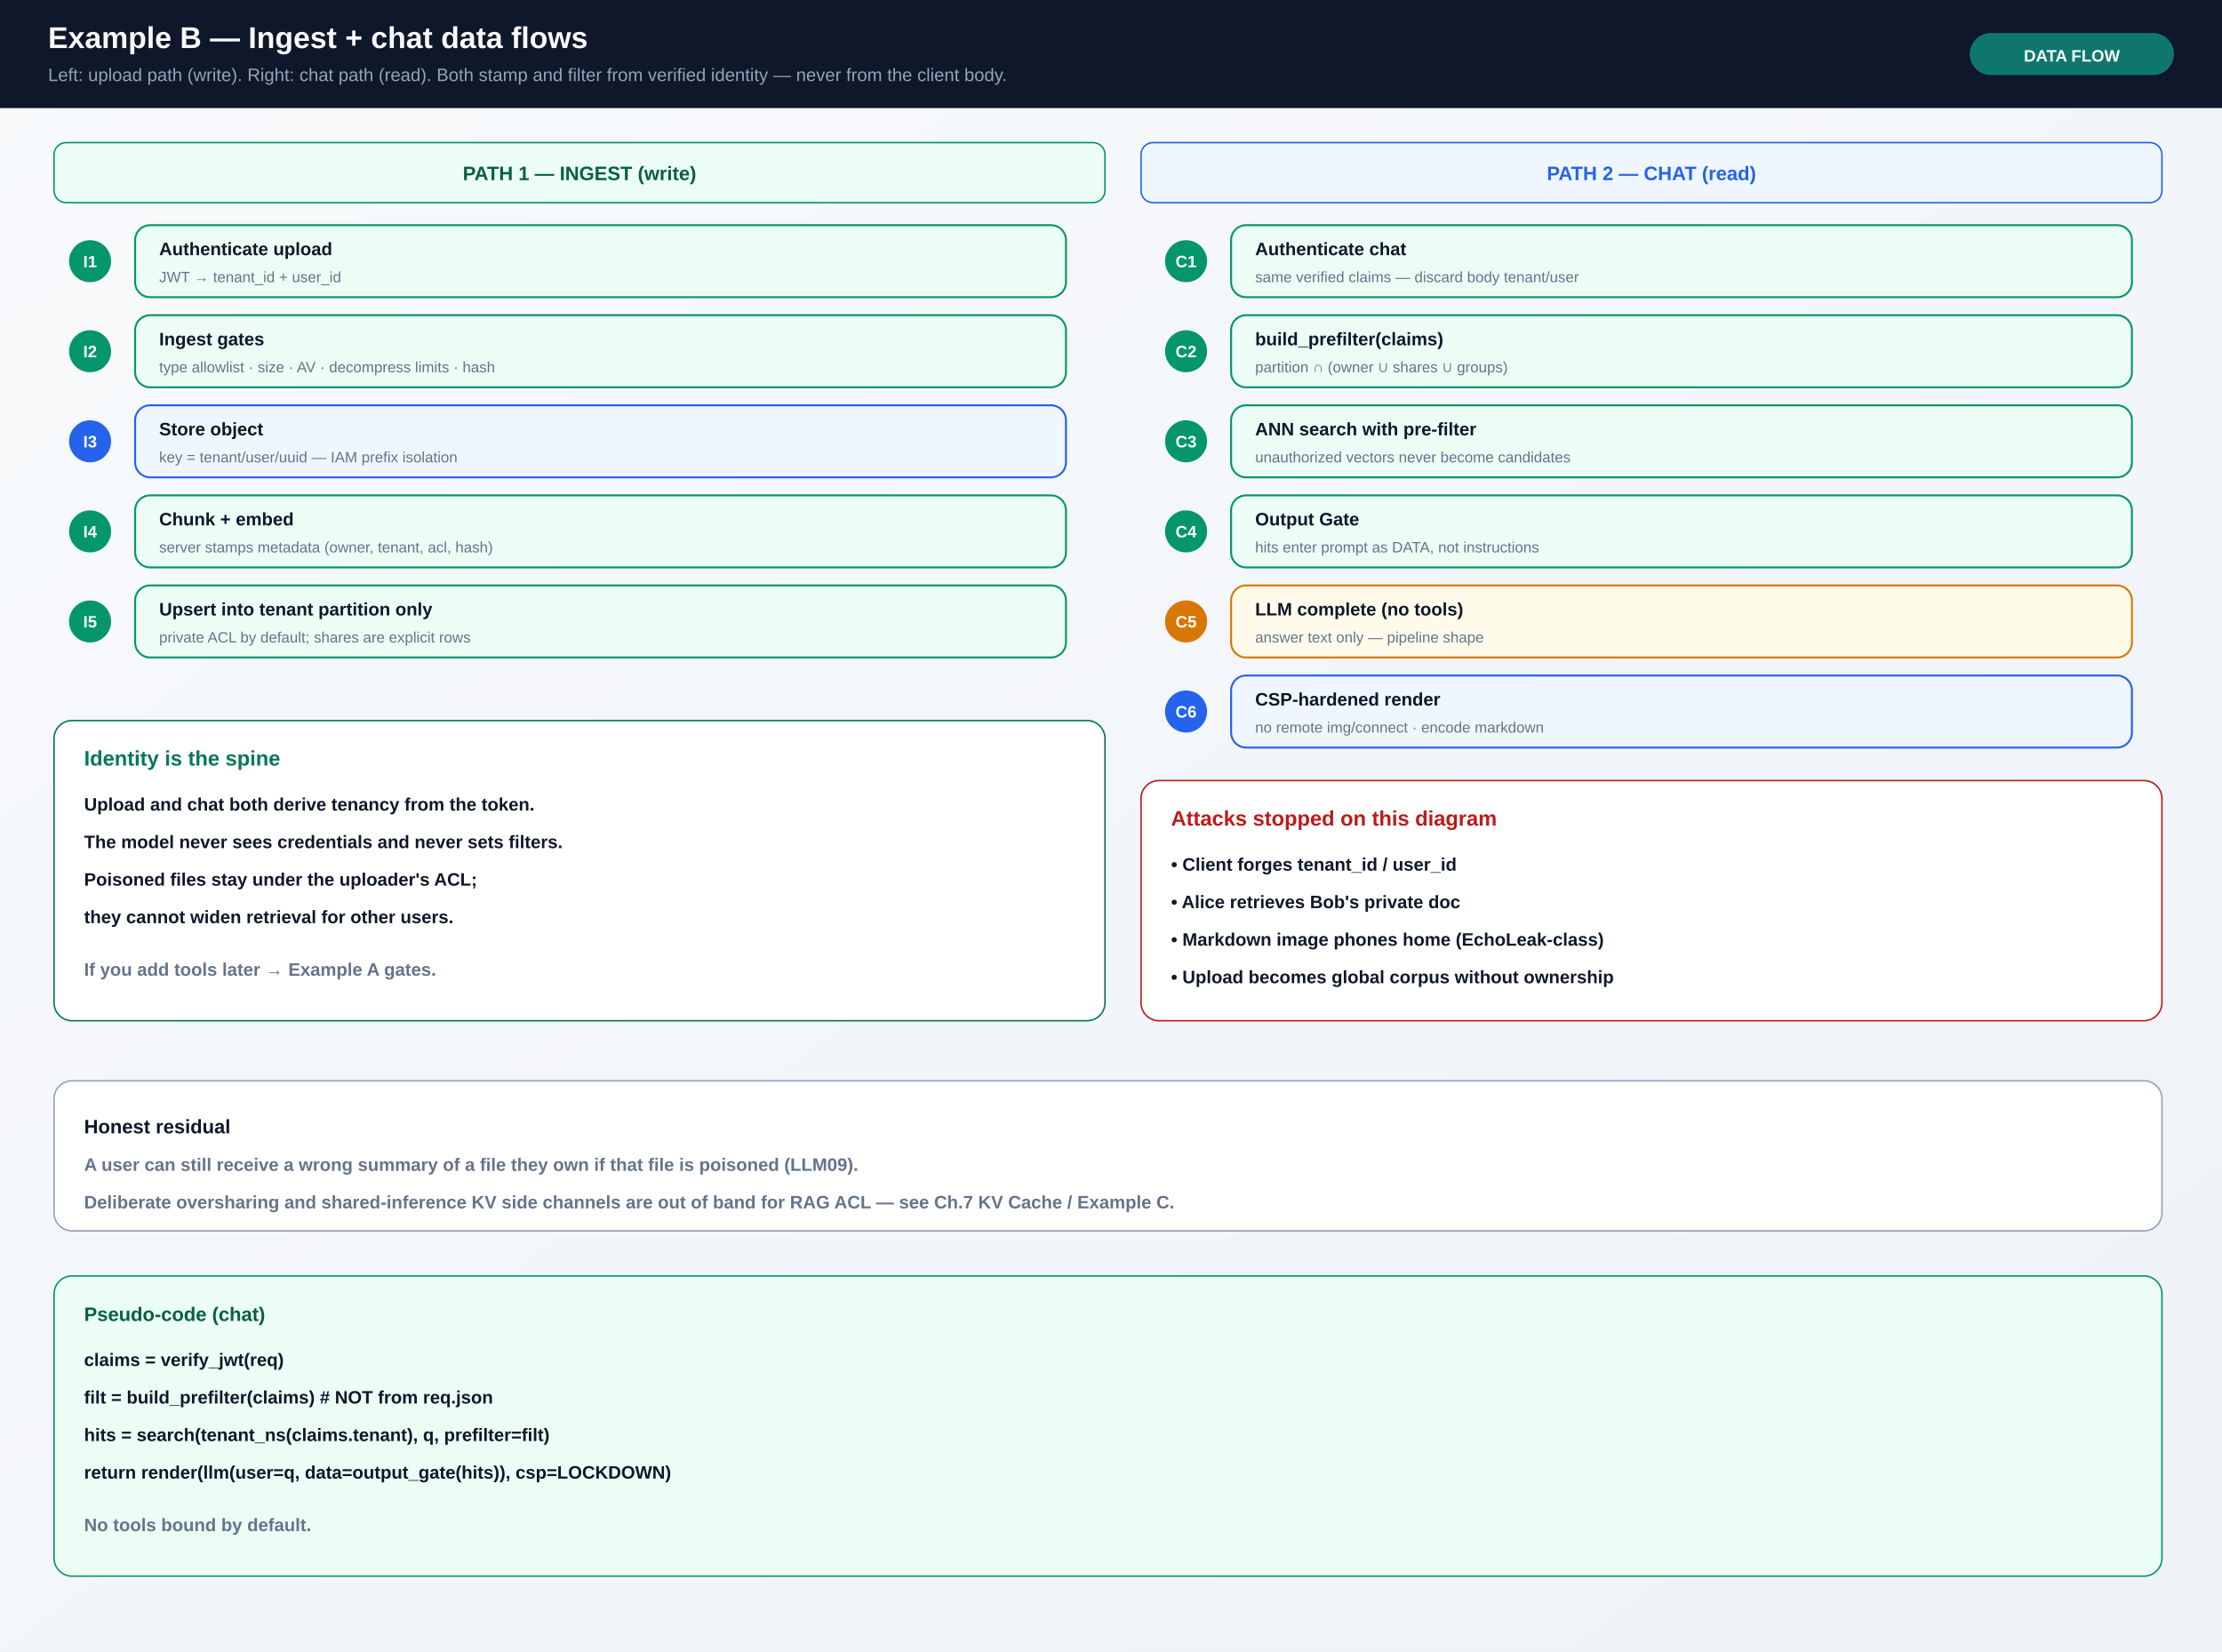
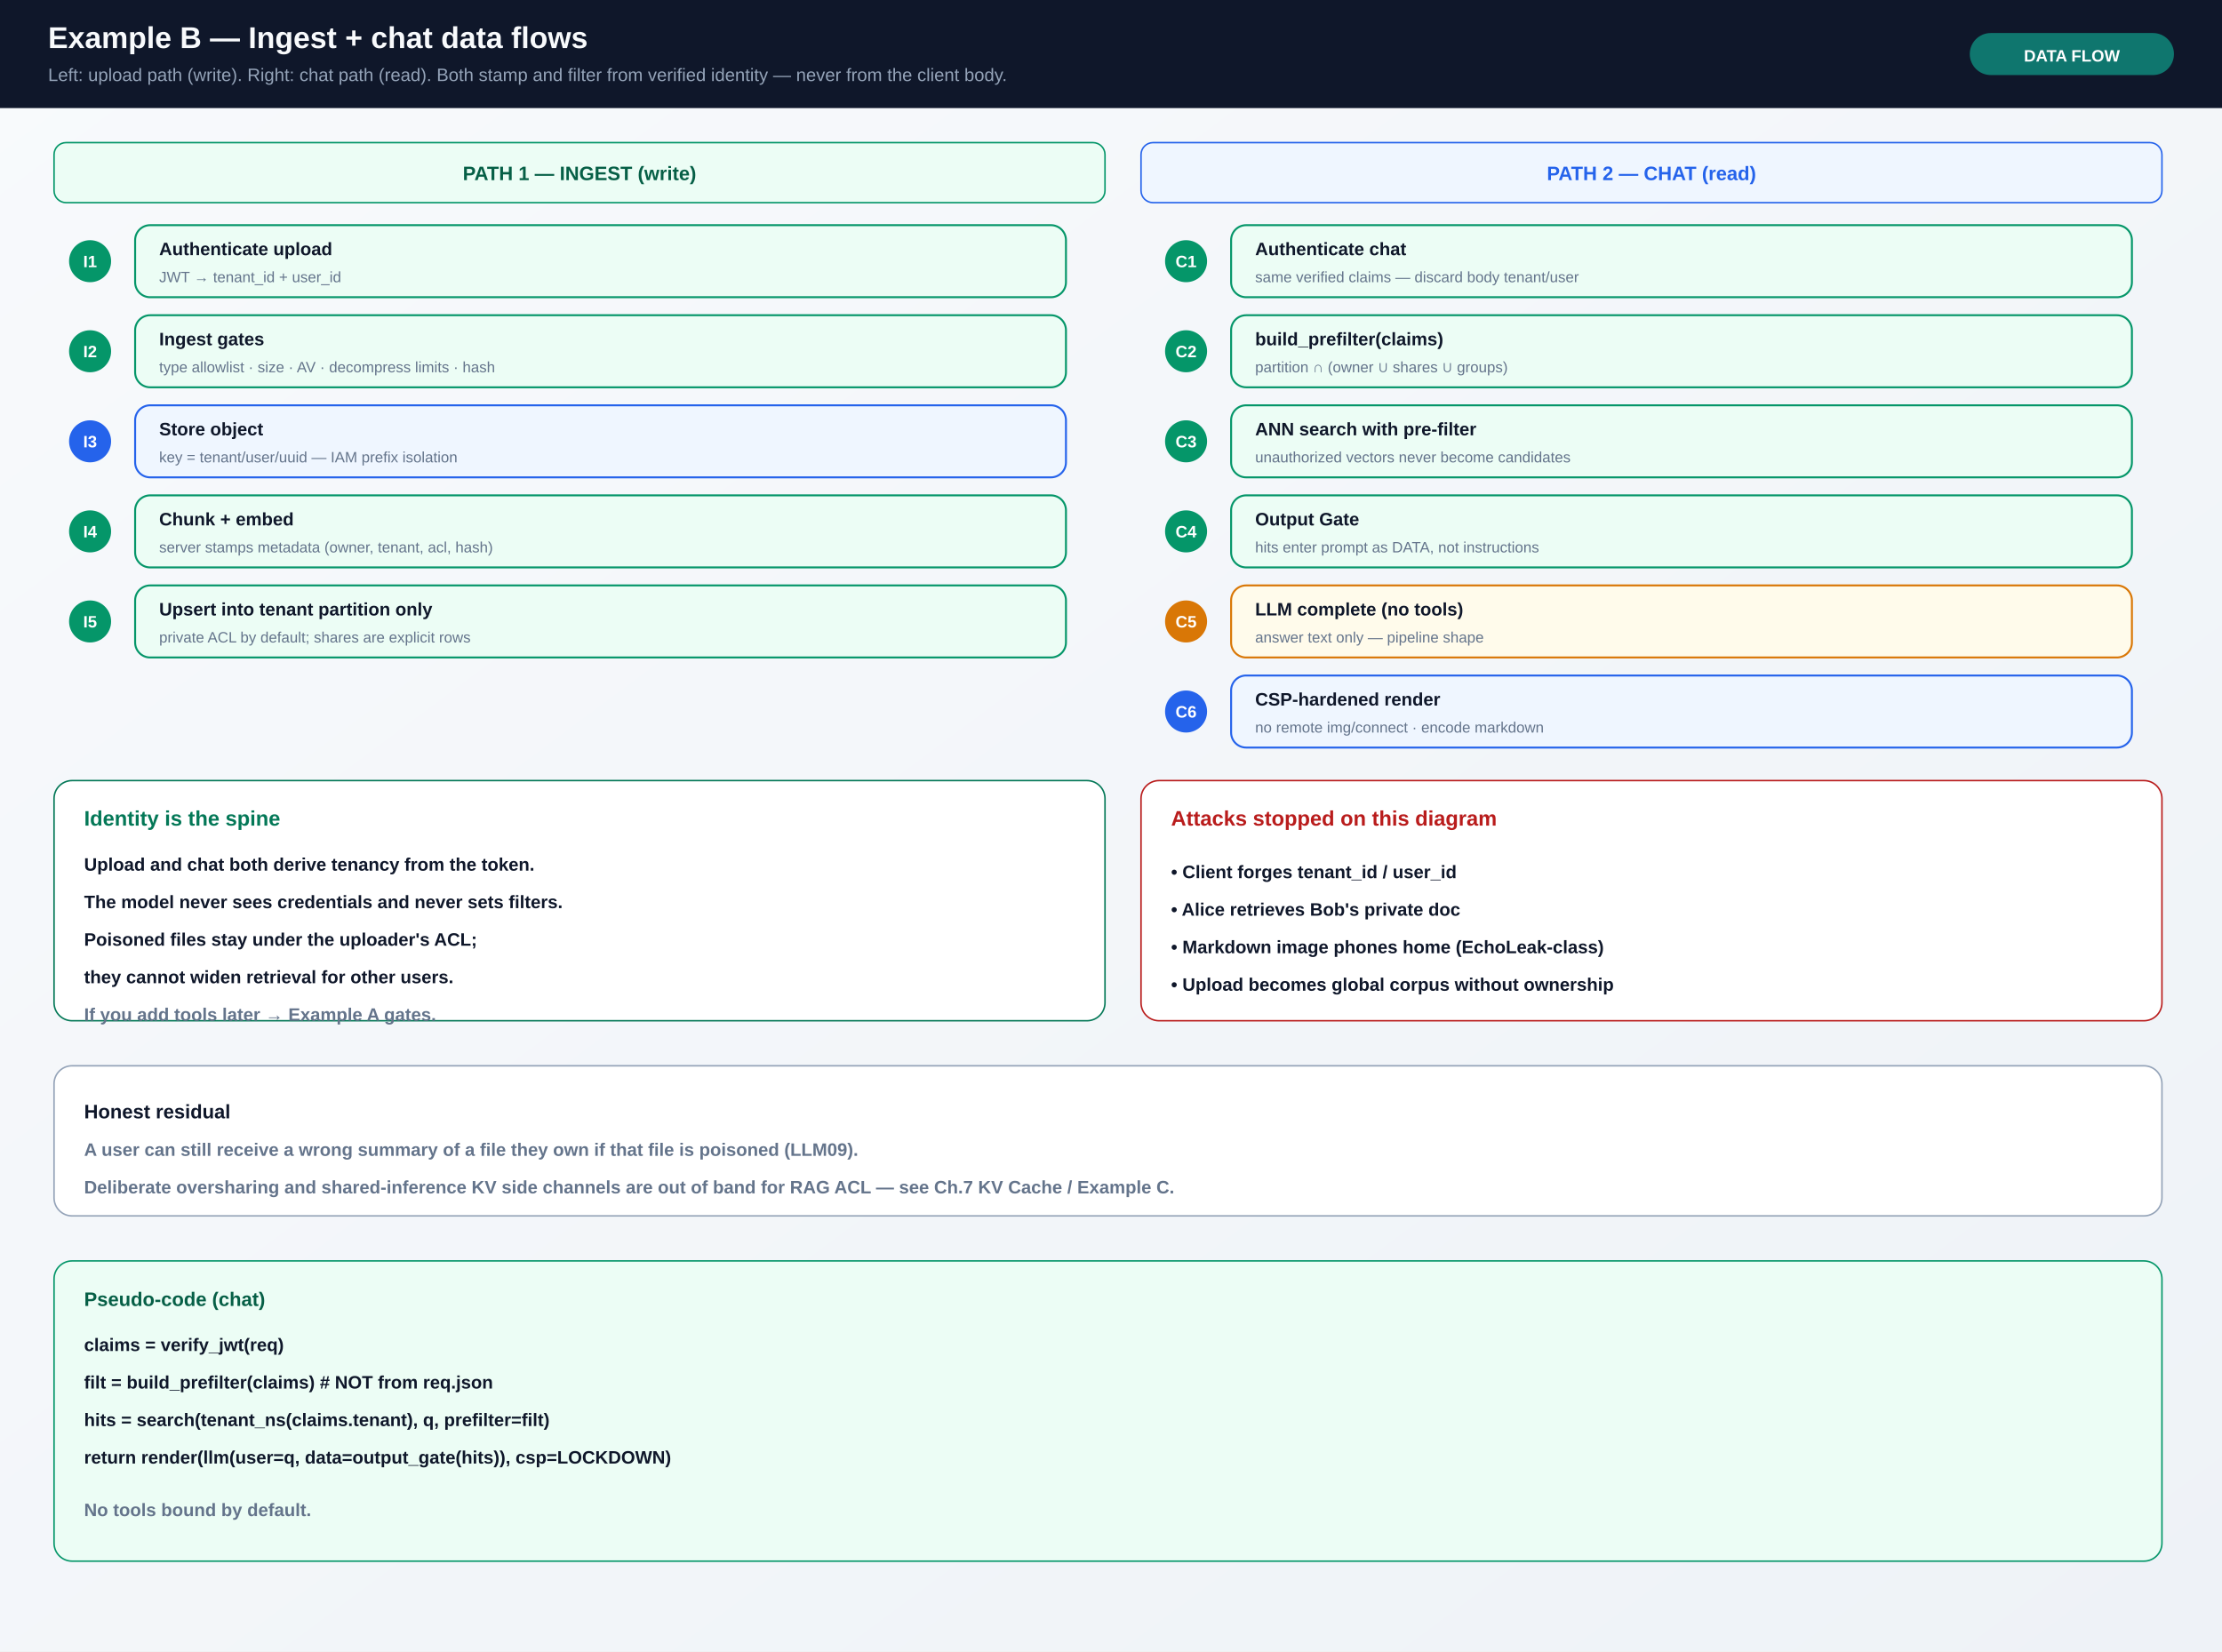
<svg xmlns="http://www.w3.org/2000/svg" width="1480" height="1100" viewBox="0 0 1480 1100">
  <defs>
-     <marker id="b15arr" viewBox="0 0 10 10" refX="9" refY="5" markerWidth="7" markerHeight="7" orient="auto-start-reverse">
+     <marker id="b15arr" markerUnits="userSpaceOnUse" viewBox="0 0 10 10" refX="10" refY="5" markerWidth="9" markerHeight="9" orient="auto">
      <path d="M 0 0 L 10 5 L 0 10 z" fill="#0F172A" />
    </marker>
-     <marker id="b15arrG" viewBox="0 0 10 10" refX="9" refY="5" markerWidth="7" markerHeight="7" orient="auto-start-reverse">
+     <marker id="b15arrG" markerUnits="userSpaceOnUse" viewBox="0 0 10 10" refX="10" refY="5" markerWidth="9" markerHeight="9" orient="auto">
      <path d="M 0 0 L 10 5 L 0 10 z" fill="#047857" />
    </marker>
-     <marker id="b15arrR" viewBox="0 0 10 10" refX="9" refY="5" markerWidth="7" markerHeight="7" orient="auto-start-reverse">
+     <marker id="b15arrR" markerUnits="userSpaceOnUse" viewBox="0 0 10 10" refX="10" refY="5" markerWidth="9" markerHeight="9" orient="auto">
      <path d="M 0 0 L 10 5 L 0 10 z" fill="#B91C1C" />
    </marker>
    <filter id="b15soft" x="-8%" y="-8%" width="116%" height="116%">
      <feDropShadow dx="0" dy="2" stdDeviation="2.5" flood-color="#0F172A" flood-opacity="0.08" />
    </filter>
    <linearGradient id="b15bg" x1="0" y1="0" x2="1" y2="1">
      <stop offset="0%" stop-color="#F8FAFC" />
      <stop offset="100%" stop-color="#EEF2F7" />
    </linearGradient>
  </defs>
  <rect width="1480" height="1100" fill="url(#b15bg)" />
  <rect width="1480" height="72" fill="#0F172A" />
  <text x="32" y="32" font-family="Segoe UI, Helvetica Neue, Arial, sans-serif" font-size="20" font-weight="700" fill="#F8FAFC">Example B — Ingest + chat data flows</text>
  <text x="32" y="54" font-family="Segoe UI, Helvetica Neue, Arial, sans-serif" font-size="12" fill="#94A3B8">Left: upload path (write). Right: chat path (read). Both stamp and filter from verified identity — never from the client body.</text>
  <rect x="1312" y="22" rx="14" width="136" height="28" fill="#0F766E" />
  <text x="1380" y="41" text-anchor="middle" font-family="Segoe UI, Helvetica Neue, Arial, sans-serif" font-size="11" font-weight="700" fill="#fff">DATA FLOW</text>
  <rect x="36" y="95" width="700" height="40" rx="8" fill="#ECFDF5" stroke="#059669" />
  <text x="386" y="120" text-anchor="middle" font-family="Segoe UI, Helvetica Neue, Arial, sans-serif" font-size="13" font-weight="600" fill="#065F46">PATH 1 — INGEST (write)</text>
  <circle cx="60" cy="174" r="14" fill="#059669" />
  <text x="60" y="178" text-anchor="middle" font-family="Segoe UI, Helvetica Neue, Arial, sans-serif" font-size="11" font-weight="800" fill="#fff">I1</text>
  <rect x="90" y="150" width="620" height="48" rx="10" fill="#ECFDF5" stroke="#059669" stroke-width="1.3" />
  <text x="106" y="170" font-family="Segoe UI, Helvetica Neue, Arial, sans-serif" font-size="12" font-weight="700" fill="#0F172A">Authenticate upload</text>
  <text x="106" y="188" font-family="Segoe UI, Helvetica Neue, Arial, sans-serif" font-size="10" fill="#64748B">JWT → tenant_id + user_id</text>
  <circle cx="60" cy="234" r="14" fill="#059669" />
  <text x="60" y="238" text-anchor="middle" font-family="Segoe UI, Helvetica Neue, Arial, sans-serif" font-size="11" font-weight="800" fill="#fff">I2</text>
  <rect x="90" y="210" width="620" height="48" rx="10" fill="#ECFDF5" stroke="#059669" stroke-width="1.3" />
  <text x="106" y="230" font-family="Segoe UI, Helvetica Neue, Arial, sans-serif" font-size="12" font-weight="700" fill="#0F172A">Ingest gates</text>
  <text x="106" y="248" font-family="Segoe UI, Helvetica Neue, Arial, sans-serif" font-size="10" fill="#64748B">type allowlist · size · AV · decompress limits · hash</text>
  <circle cx="60" cy="294" r="14" fill="#2563EB" />
  <text x="60" y="298" text-anchor="middle" font-family="Segoe UI, Helvetica Neue, Arial, sans-serif" font-size="11" font-weight="800" fill="#fff">I3</text>
  <rect x="90" y="270" width="620" height="48" rx="10" fill="#EFF6FF" stroke="#2563EB" stroke-width="1.3" />
  <text x="106" y="290" font-family="Segoe UI, Helvetica Neue, Arial, sans-serif" font-size="12" font-weight="700" fill="#0F172A">Store object</text>
  <text x="106" y="308" font-family="Segoe UI, Helvetica Neue, Arial, sans-serif" font-size="10" fill="#64748B">key = tenant/user/uuid — IAM prefix isolation</text>
  <circle cx="60" cy="354" r="14" fill="#059669" />
  <text x="60" y="358" text-anchor="middle" font-family="Segoe UI, Helvetica Neue, Arial, sans-serif" font-size="11" font-weight="800" fill="#fff">I4</text>
  <rect x="90" y="330" width="620" height="48" rx="10" fill="#ECFDF5" stroke="#059669" stroke-width="1.3" />
  <text x="106" y="350" font-family="Segoe UI, Helvetica Neue, Arial, sans-serif" font-size="12" font-weight="700" fill="#0F172A">Chunk + embed</text>
  <text x="106" y="368" font-family="Segoe UI, Helvetica Neue, Arial, sans-serif" font-size="10" fill="#64748B">server stamps metadata (owner, tenant, acl, hash)</text>
  <circle cx="60" cy="414" r="14" fill="#059669" />
  <text x="60" y="418" text-anchor="middle" font-family="Segoe UI, Helvetica Neue, Arial, sans-serif" font-size="11" font-weight="800" fill="#fff">I5</text>
  <rect x="90" y="390" width="620" height="48" rx="10" fill="#ECFDF5" stroke="#059669" stroke-width="1.3" />
  <text x="106" y="410" font-family="Segoe UI, Helvetica Neue, Arial, sans-serif" font-size="12" font-weight="700" fill="#0F172A">Upsert into tenant partition only</text>
  <text x="106" y="428" font-family="Segoe UI, Helvetica Neue, Arial, sans-serif" font-size="10" fill="#64748B">private ACL by default; shares are explicit rows</text>
  <rect x="760" y="95" width="680" height="40" rx="8" fill="#EFF6FF" stroke="#2563EB" />
  <text x="1100" y="120" text-anchor="middle" font-family="Segoe UI, Helvetica Neue, Arial, sans-serif" font-size="13" font-weight="600" fill="#2563EB">PATH 2 — CHAT (read)</text>
  <circle cx="790" cy="174" r="14" fill="#059669" />
  <text x="790" y="178" text-anchor="middle" font-family="Segoe UI, Helvetica Neue, Arial, sans-serif" font-size="11" font-weight="800" fill="#fff">C1</text>
  <rect x="820" y="150" width="600" height="48" rx="10" fill="#ECFDF5" stroke="#059669" stroke-width="1.3" />
  <text x="836" y="170" font-family="Segoe UI, Helvetica Neue, Arial, sans-serif" font-size="12" font-weight="700" fill="#0F172A">Authenticate chat</text>
  <text x="836" y="188" font-family="Segoe UI, Helvetica Neue, Arial, sans-serif" font-size="10" fill="#64748B">same verified claims — discard body tenant/user</text>
  <circle cx="790" cy="234" r="14" fill="#059669" />
  <text x="790" y="238" text-anchor="middle" font-family="Segoe UI, Helvetica Neue, Arial, sans-serif" font-size="11" font-weight="800" fill="#fff">C2</text>
  <rect x="820" y="210" width="600" height="48" rx="10" fill="#ECFDF5" stroke="#059669" stroke-width="1.3" />
  <text x="836" y="230" font-family="Segoe UI, Helvetica Neue, Arial, sans-serif" font-size="12" font-weight="700" fill="#0F172A">build_prefilter(claims)</text>
  <text x="836" y="248" font-family="Segoe UI, Helvetica Neue, Arial, sans-serif" font-size="10" fill="#64748B">partition ∩ (owner ∪ shares ∪ groups)</text>
  <circle cx="790" cy="294" r="14" fill="#059669" />
  <text x="790" y="298" text-anchor="middle" font-family="Segoe UI, Helvetica Neue, Arial, sans-serif" font-size="11" font-weight="800" fill="#fff">C3</text>
  <rect x="820" y="270" width="600" height="48" rx="10" fill="#ECFDF5" stroke="#059669" stroke-width="1.3" />
  <text x="836" y="290" font-family="Segoe UI, Helvetica Neue, Arial, sans-serif" font-size="12" font-weight="700" fill="#0F172A">ANN search with pre-filter</text>
  <text x="836" y="308" font-family="Segoe UI, Helvetica Neue, Arial, sans-serif" font-size="10" fill="#64748B">unauthorized vectors never become candidates</text>
  <circle cx="790" cy="354" r="14" fill="#059669" />
  <text x="790" y="358" text-anchor="middle" font-family="Segoe UI, Helvetica Neue, Arial, sans-serif" font-size="11" font-weight="800" fill="#fff">C4</text>
  <rect x="820" y="330" width="600" height="48" rx="10" fill="#ECFDF5" stroke="#059669" stroke-width="1.3" />
  <text x="836" y="350" font-family="Segoe UI, Helvetica Neue, Arial, sans-serif" font-size="12" font-weight="700" fill="#0F172A">Output Gate</text>
  <text x="836" y="368" font-family="Segoe UI, Helvetica Neue, Arial, sans-serif" font-size="10" fill="#64748B">hits enter prompt as DATA, not instructions</text>
  <circle cx="790" cy="414" r="14" fill="#D97706" />
  <text x="790" y="418" text-anchor="middle" font-family="Segoe UI, Helvetica Neue, Arial, sans-serif" font-size="11" font-weight="800" fill="#fff">C5</text>
  <rect x="820" y="390" width="600" height="48" rx="10" fill="#FFFBEB" stroke="#D97706" stroke-width="1.3" />
  <text x="836" y="410" font-family="Segoe UI, Helvetica Neue, Arial, sans-serif" font-size="12" font-weight="700" fill="#0F172A">LLM complete (no tools)</text>
  <text x="836" y="428" font-family="Segoe UI, Helvetica Neue, Arial, sans-serif" font-size="10" fill="#64748B">answer text only — pipeline shape</text>
  <circle cx="790" cy="474" r="14" fill="#2563EB" />
  <text x="790" y="478" text-anchor="middle" font-family="Segoe UI, Helvetica Neue, Arial, sans-serif" font-size="11" font-weight="800" fill="#fff">C6</text>
  <rect x="820" y="450" width="600" height="48" rx="10" fill="#EFF6FF" stroke="#2563EB" stroke-width="1.3" />
  <text x="836" y="470" font-family="Segoe UI, Helvetica Neue, Arial, sans-serif" font-size="12" font-weight="700" fill="#0F172A">CSP-hardened render</text>
  <text x="836" y="488" font-family="Segoe UI, Helvetica Neue, Arial, sans-serif" font-size="10" fill="#64748B">no remote img/connect · encode markdown</text>
-   <rect x="36" y="480" width="700" height="200" rx="12" fill="#FFFFFF" stroke="#047857" />
-   <text x="56" y="510" text-anchor="start" font-family="Segoe UI, Helvetica Neue, Arial, sans-serif" font-size="14" font-weight="800" fill="#047857">Identity is the spine</text>
-   <text x="56" y="540" text-anchor="start" font-family="Segoe UI, Helvetica Neue, Arial, sans-serif" font-size="12" font-weight="600" fill="#0F172A">Upload and chat both derive tenancy from the token.</text>
-   <text x="56" y="565" text-anchor="start" font-family="Segoe UI, Helvetica Neue, Arial, sans-serif" font-size="12" font-weight="600" fill="#0F172A">The model never sees credentials and never sets filters.</text>
-   <text x="56" y="590" text-anchor="start" font-family="Segoe UI, Helvetica Neue, Arial, sans-serif" font-size="12" font-weight="600" fill="#0F172A">Poisoned files stay under the uploader's ACL;</text>
-   <text x="56" y="615" text-anchor="start" font-family="Segoe UI, Helvetica Neue, Arial, sans-serif" font-size="12" font-weight="600" fill="#0F172A">they cannot widen retrieval for other users.</text>
-   <text x="56" y="650" text-anchor="start" font-family="Segoe UI, Helvetica Neue, Arial, sans-serif" font-size="12" font-weight="600" fill="#64748B">If you add tools later → Example A gates.</text>
+   <rect x="36" y="520" width="700" height="160" rx="12" fill="#FFFFFF" stroke="#047857" />
+   <text x="56" y="550" text-anchor="start" font-family="Segoe UI, Helvetica Neue, Arial, sans-serif" font-size="14" font-weight="800" fill="#047857">Identity is the spine</text>
+   <text x="56" y="580" text-anchor="start" font-family="Segoe UI, Helvetica Neue, Arial, sans-serif" font-size="12" font-weight="600" fill="#0F172A">Upload and chat both derive tenancy from the token.</text>
+   <text x="56" y="605" text-anchor="start" font-family="Segoe UI, Helvetica Neue, Arial, sans-serif" font-size="12" font-weight="600" fill="#0F172A">The model never sees credentials and never sets filters.</text>
+   <text x="56" y="630" text-anchor="start" font-family="Segoe UI, Helvetica Neue, Arial, sans-serif" font-size="12" font-weight="600" fill="#0F172A">Poisoned files stay under the uploader's ACL;</text>
+   <text x="56" y="655" text-anchor="start" font-family="Segoe UI, Helvetica Neue, Arial, sans-serif" font-size="12" font-weight="600" fill="#0F172A">they cannot widen retrieval for other users.</text>
+   <text x="56" y="680" text-anchor="start" font-family="Segoe UI, Helvetica Neue, Arial, sans-serif" font-size="12" font-weight="600" fill="#64748B">If you add tools later → Example A gates.</text>
  <rect x="760" y="520" width="680" height="160" rx="12" fill="#FFFFFF" stroke="#B91C1C" />
  <text x="780" y="550" text-anchor="start" font-family="Segoe UI, Helvetica Neue, Arial, sans-serif" font-size="14" font-weight="800" fill="#B91C1C">Attacks stopped on this diagram</text>
-   <text x="780" y="580" text-anchor="start" font-family="Segoe UI, Helvetica Neue, Arial, sans-serif" font-size="12" font-weight="600" fill="#0F172A">• Client forges tenant_id / user_id</text>
-   <text x="780" y="605" text-anchor="start" font-family="Segoe UI, Helvetica Neue, Arial, sans-serif" font-size="12" font-weight="600" fill="#0F172A">• Alice retrieves Bob's private doc</text>
-   <text x="780" y="630" text-anchor="start" font-family="Segoe UI, Helvetica Neue, Arial, sans-serif" font-size="12" font-weight="600" fill="#0F172A">• Markdown image phones home (EchoLeak-class)</text>
-   <text x="780" y="655" text-anchor="start" font-family="Segoe UI, Helvetica Neue, Arial, sans-serif" font-size="12" font-weight="600" fill="#0F172A">• Upload becomes global corpus without ownership</text>
-   <rect x="36" y="720" width="1404" height="100" rx="12" fill="#FFFFFF" stroke="#94A3B8" />
-   <text x="56" y="755" text-anchor="start" font-family="Segoe UI, Helvetica Neue, Arial, sans-serif" font-size="13" font-weight="800" fill="#0F172A">Honest residual</text>
-   <text x="56" y="780" text-anchor="start" font-family="Segoe UI, Helvetica Neue, Arial, sans-serif" font-size="12" font-weight="600" fill="#64748B">A user can still receive a wrong summary of a file they own if that file is poisoned (LLM09).</text>
-   <text x="56" y="805" text-anchor="start" font-family="Segoe UI, Helvetica Neue, Arial, sans-serif" font-size="12" font-weight="600" fill="#64748B">Deliberate oversharing and shared-inference KV side channels are out of band for RAG ACL — see Ch.7 KV Cache / Example C.</text>
-   <rect x="36" y="850" width="1404" height="200" rx="12" fill="#ECFDF5" stroke="#059669" />
-   <text x="56" y="880" text-anchor="start" font-family="Segoe UI, Helvetica Neue, Arial, sans-serif" font-size="13" font-weight="800" fill="#065F46">Pseudo-code (chat)</text>
-   <text x="56" y="910" text-anchor="start" font-family="Segoe UI, Helvetica Neue, Arial, sans-serif" font-size="12" font-weight="600" fill="#0F172A">claims = verify_jwt(req)</text>
-   <text x="56" y="935" text-anchor="start" font-family="Segoe UI, Helvetica Neue, Arial, sans-serif" font-size="12" font-weight="600" fill="#0F172A">filt = build_prefilter(claims)          # NOT from req.json</text>
-   <text x="56" y="960" text-anchor="start" font-family="Segoe UI, Helvetica Neue, Arial, sans-serif" font-size="12" font-weight="600" fill="#0F172A">hits = search(tenant_ns(claims.tenant), q, prefilter=filt)</text>
-   <text x="56" y="985" text-anchor="start" font-family="Segoe UI, Helvetica Neue, Arial, sans-serif" font-size="12" font-weight="600" fill="#0F172A">return render(llm(user=q, data=output_gate(hits)), csp=LOCKDOWN)</text>
-   <text x="56" y="1020" text-anchor="start" font-family="Segoe UI, Helvetica Neue, Arial, sans-serif" font-size="12" font-weight="600" fill="#64748B">No tools bound by default.</text>
+   <text x="780" y="585" text-anchor="start" font-family="Segoe UI, Helvetica Neue, Arial, sans-serif" font-size="12" font-weight="600" fill="#0F172A">• Client forges tenant_id / user_id</text>
+   <text x="780" y="610" text-anchor="start" font-family="Segoe UI, Helvetica Neue, Arial, sans-serif" font-size="12" font-weight="600" fill="#0F172A">• Alice retrieves Bob's private doc</text>
+   <text x="780" y="635" text-anchor="start" font-family="Segoe UI, Helvetica Neue, Arial, sans-serif" font-size="12" font-weight="600" fill="#0F172A">• Markdown image phones home (EchoLeak-class)</text>
+   <text x="780" y="660" text-anchor="start" font-family="Segoe UI, Helvetica Neue, Arial, sans-serif" font-size="12" font-weight="600" fill="#0F172A">• Upload becomes global corpus without ownership</text>
+   <rect x="36" y="710" width="1404" height="100" rx="12" fill="#FFFFFF" stroke="#94A3B8" />
+   <text x="56" y="745" text-anchor="start" font-family="Segoe UI, Helvetica Neue, Arial, sans-serif" font-size="13" font-weight="800" fill="#0F172A">Honest residual</text>
+   <text x="56" y="770" text-anchor="start" font-family="Segoe UI, Helvetica Neue, Arial, sans-serif" font-size="12" font-weight="600" fill="#64748B">A user can still receive a wrong summary of a file they own if that file is poisoned (LLM09).</text>
+   <text x="56" y="795" text-anchor="start" font-family="Segoe UI, Helvetica Neue, Arial, sans-serif" font-size="12" font-weight="600" fill="#64748B">Deliberate oversharing and shared-inference KV side channels are out of band for RAG ACL — see Ch.7 KV Cache / Example C.</text>
+   <rect x="36" y="840" width="1404" height="200" rx="12" fill="#ECFDF5" stroke="#059669" />
+   <text x="56" y="870" text-anchor="start" font-family="Segoe UI, Helvetica Neue, Arial, sans-serif" font-size="13" font-weight="800" fill="#065F46">Pseudo-code (chat)</text>
+   <text x="56" y="900" text-anchor="start" font-family="Segoe UI, Helvetica Neue, Arial, sans-serif" font-size="12" font-weight="600" fill="#0F172A">claims = verify_jwt(req)</text>
+   <text x="56" y="925" text-anchor="start" font-family="Segoe UI, Helvetica Neue, Arial, sans-serif" font-size="12" font-weight="600" fill="#0F172A">filt = build_prefilter(claims)          # NOT from req.json</text>
+   <text x="56" y="950" text-anchor="start" font-family="Segoe UI, Helvetica Neue, Arial, sans-serif" font-size="12" font-weight="600" fill="#0F172A">hits = search(tenant_ns(claims.tenant), q, prefilter=filt)</text>
+   <text x="56" y="975" text-anchor="start" font-family="Segoe UI, Helvetica Neue, Arial, sans-serif" font-size="12" font-weight="600" fill="#0F172A">return render(llm(user=q, data=output_gate(hits)), csp=LOCKDOWN)</text>
+   <text x="56" y="1010" text-anchor="start" font-family="Segoe UI, Helvetica Neue, Arial, sans-serif" font-size="12" font-weight="600" fill="#64748B">No tools bound by default.</text>
</svg>
